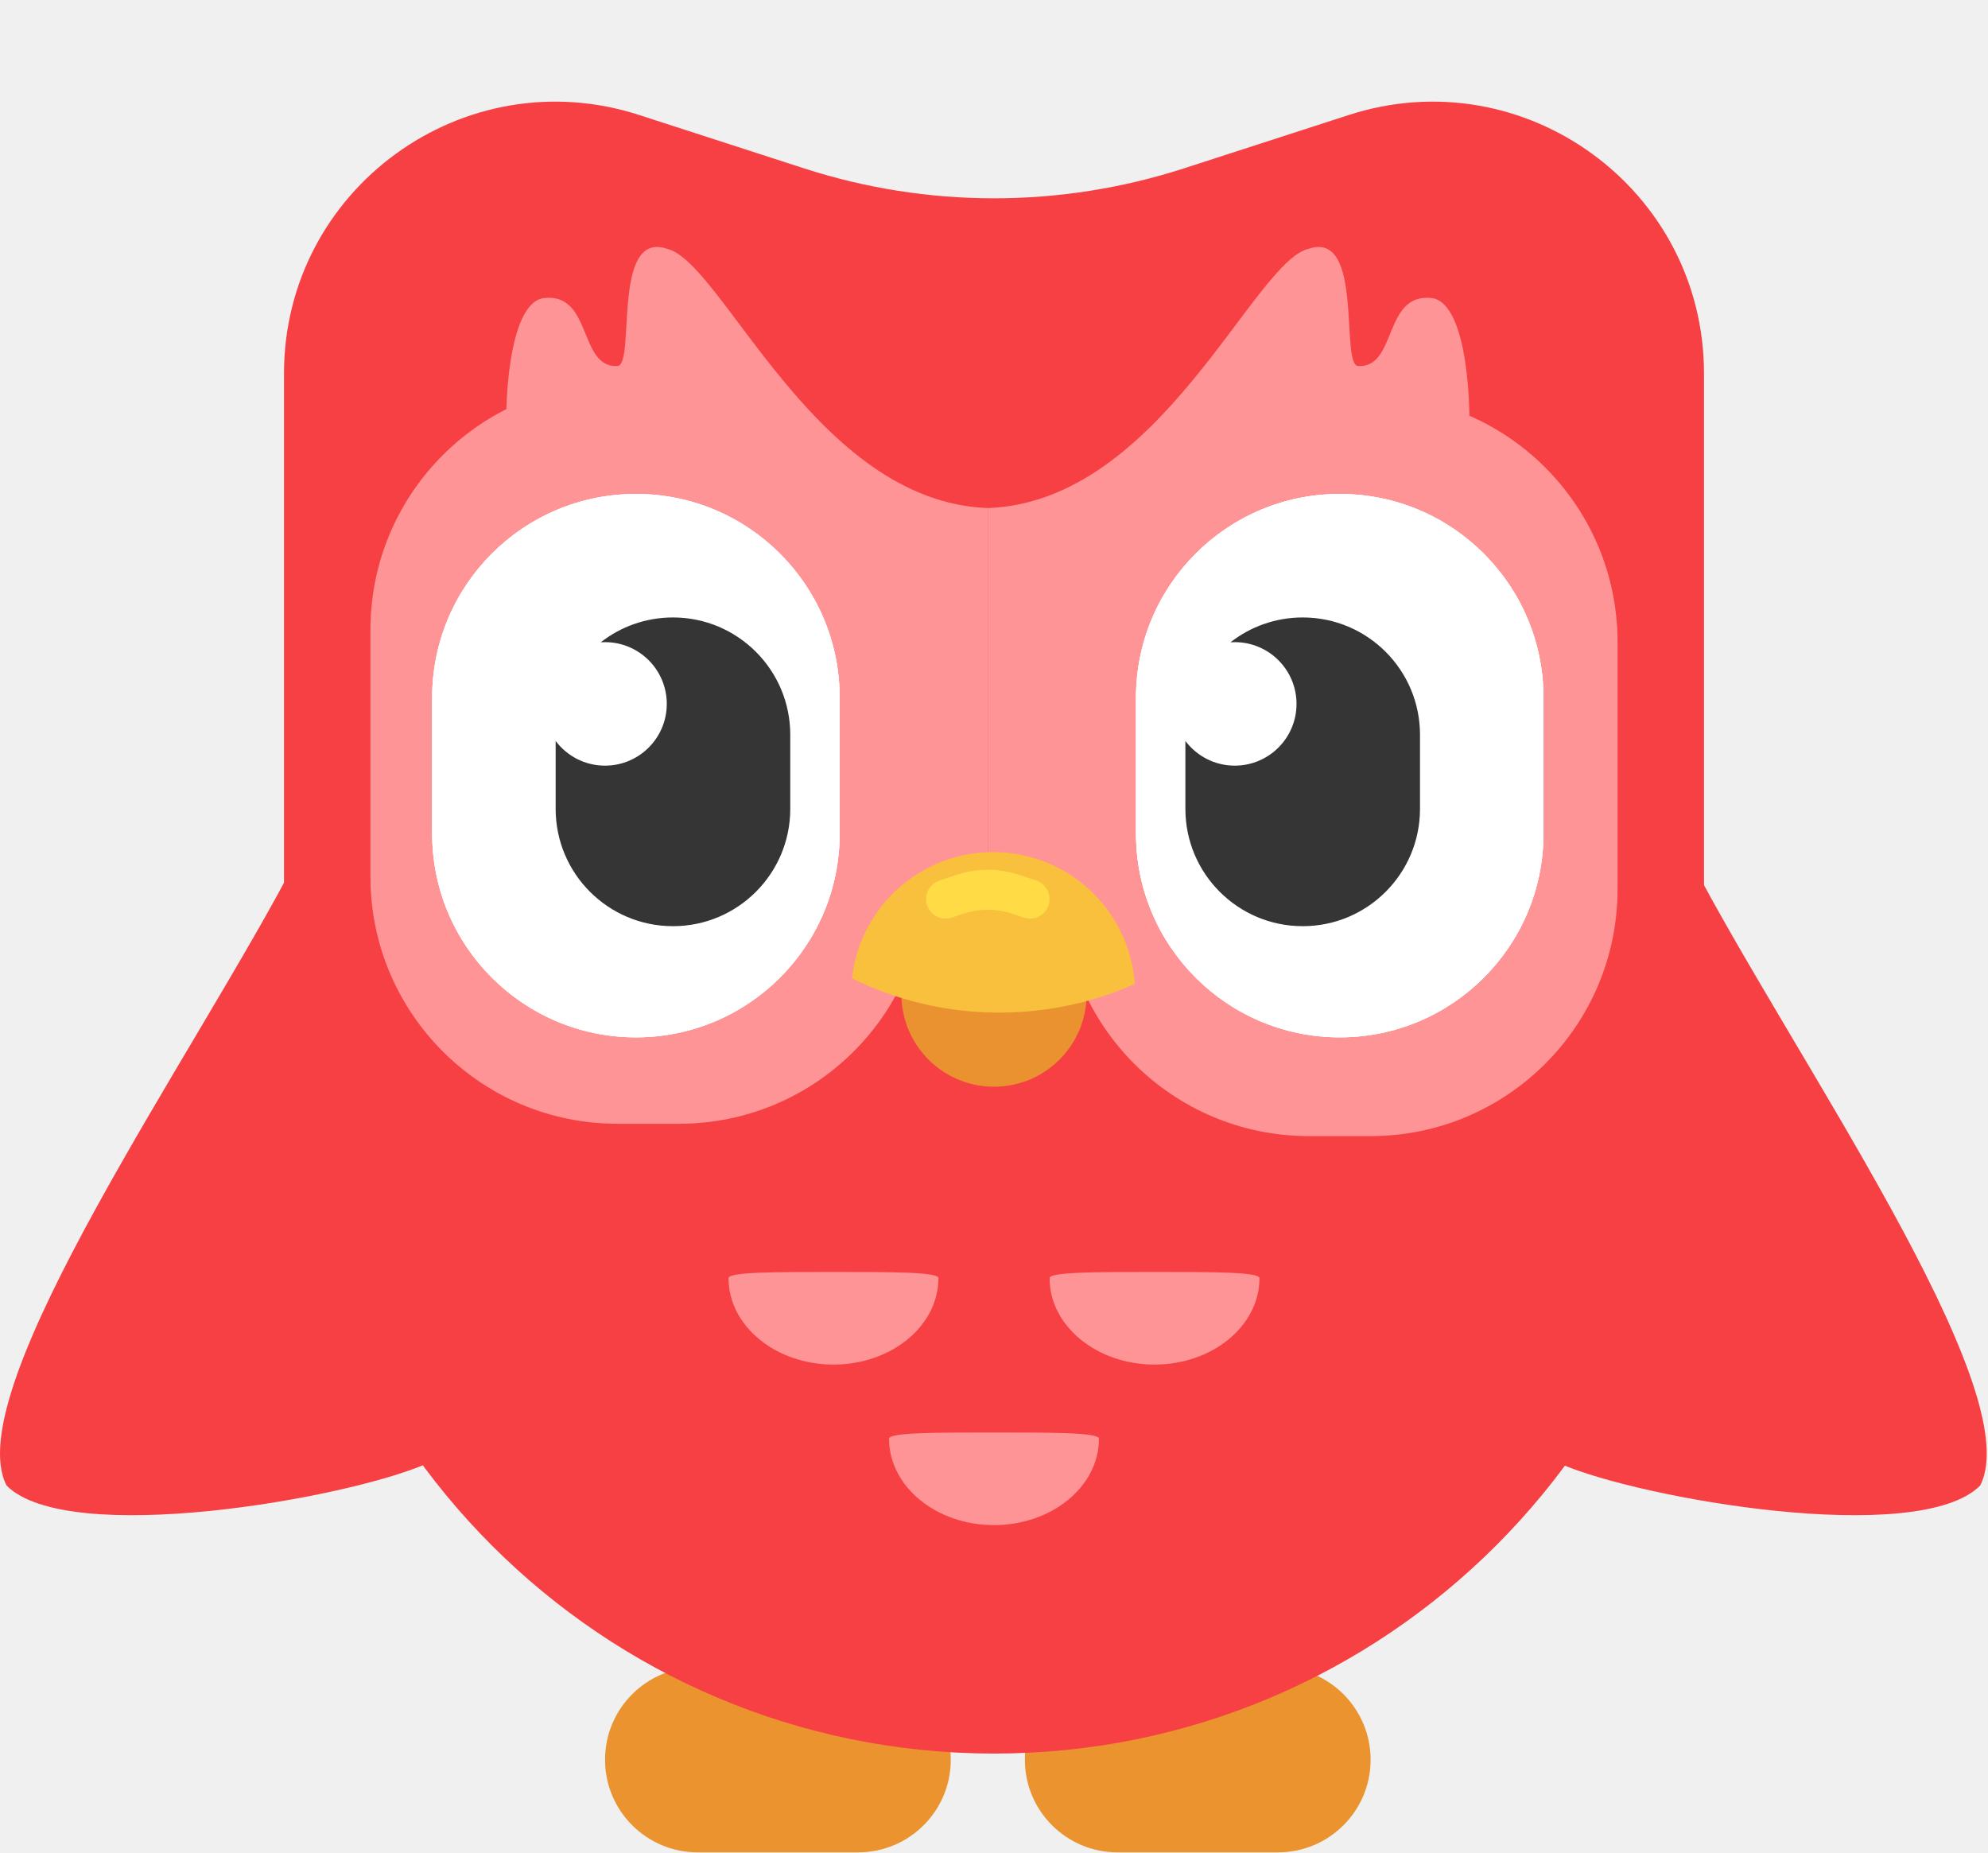
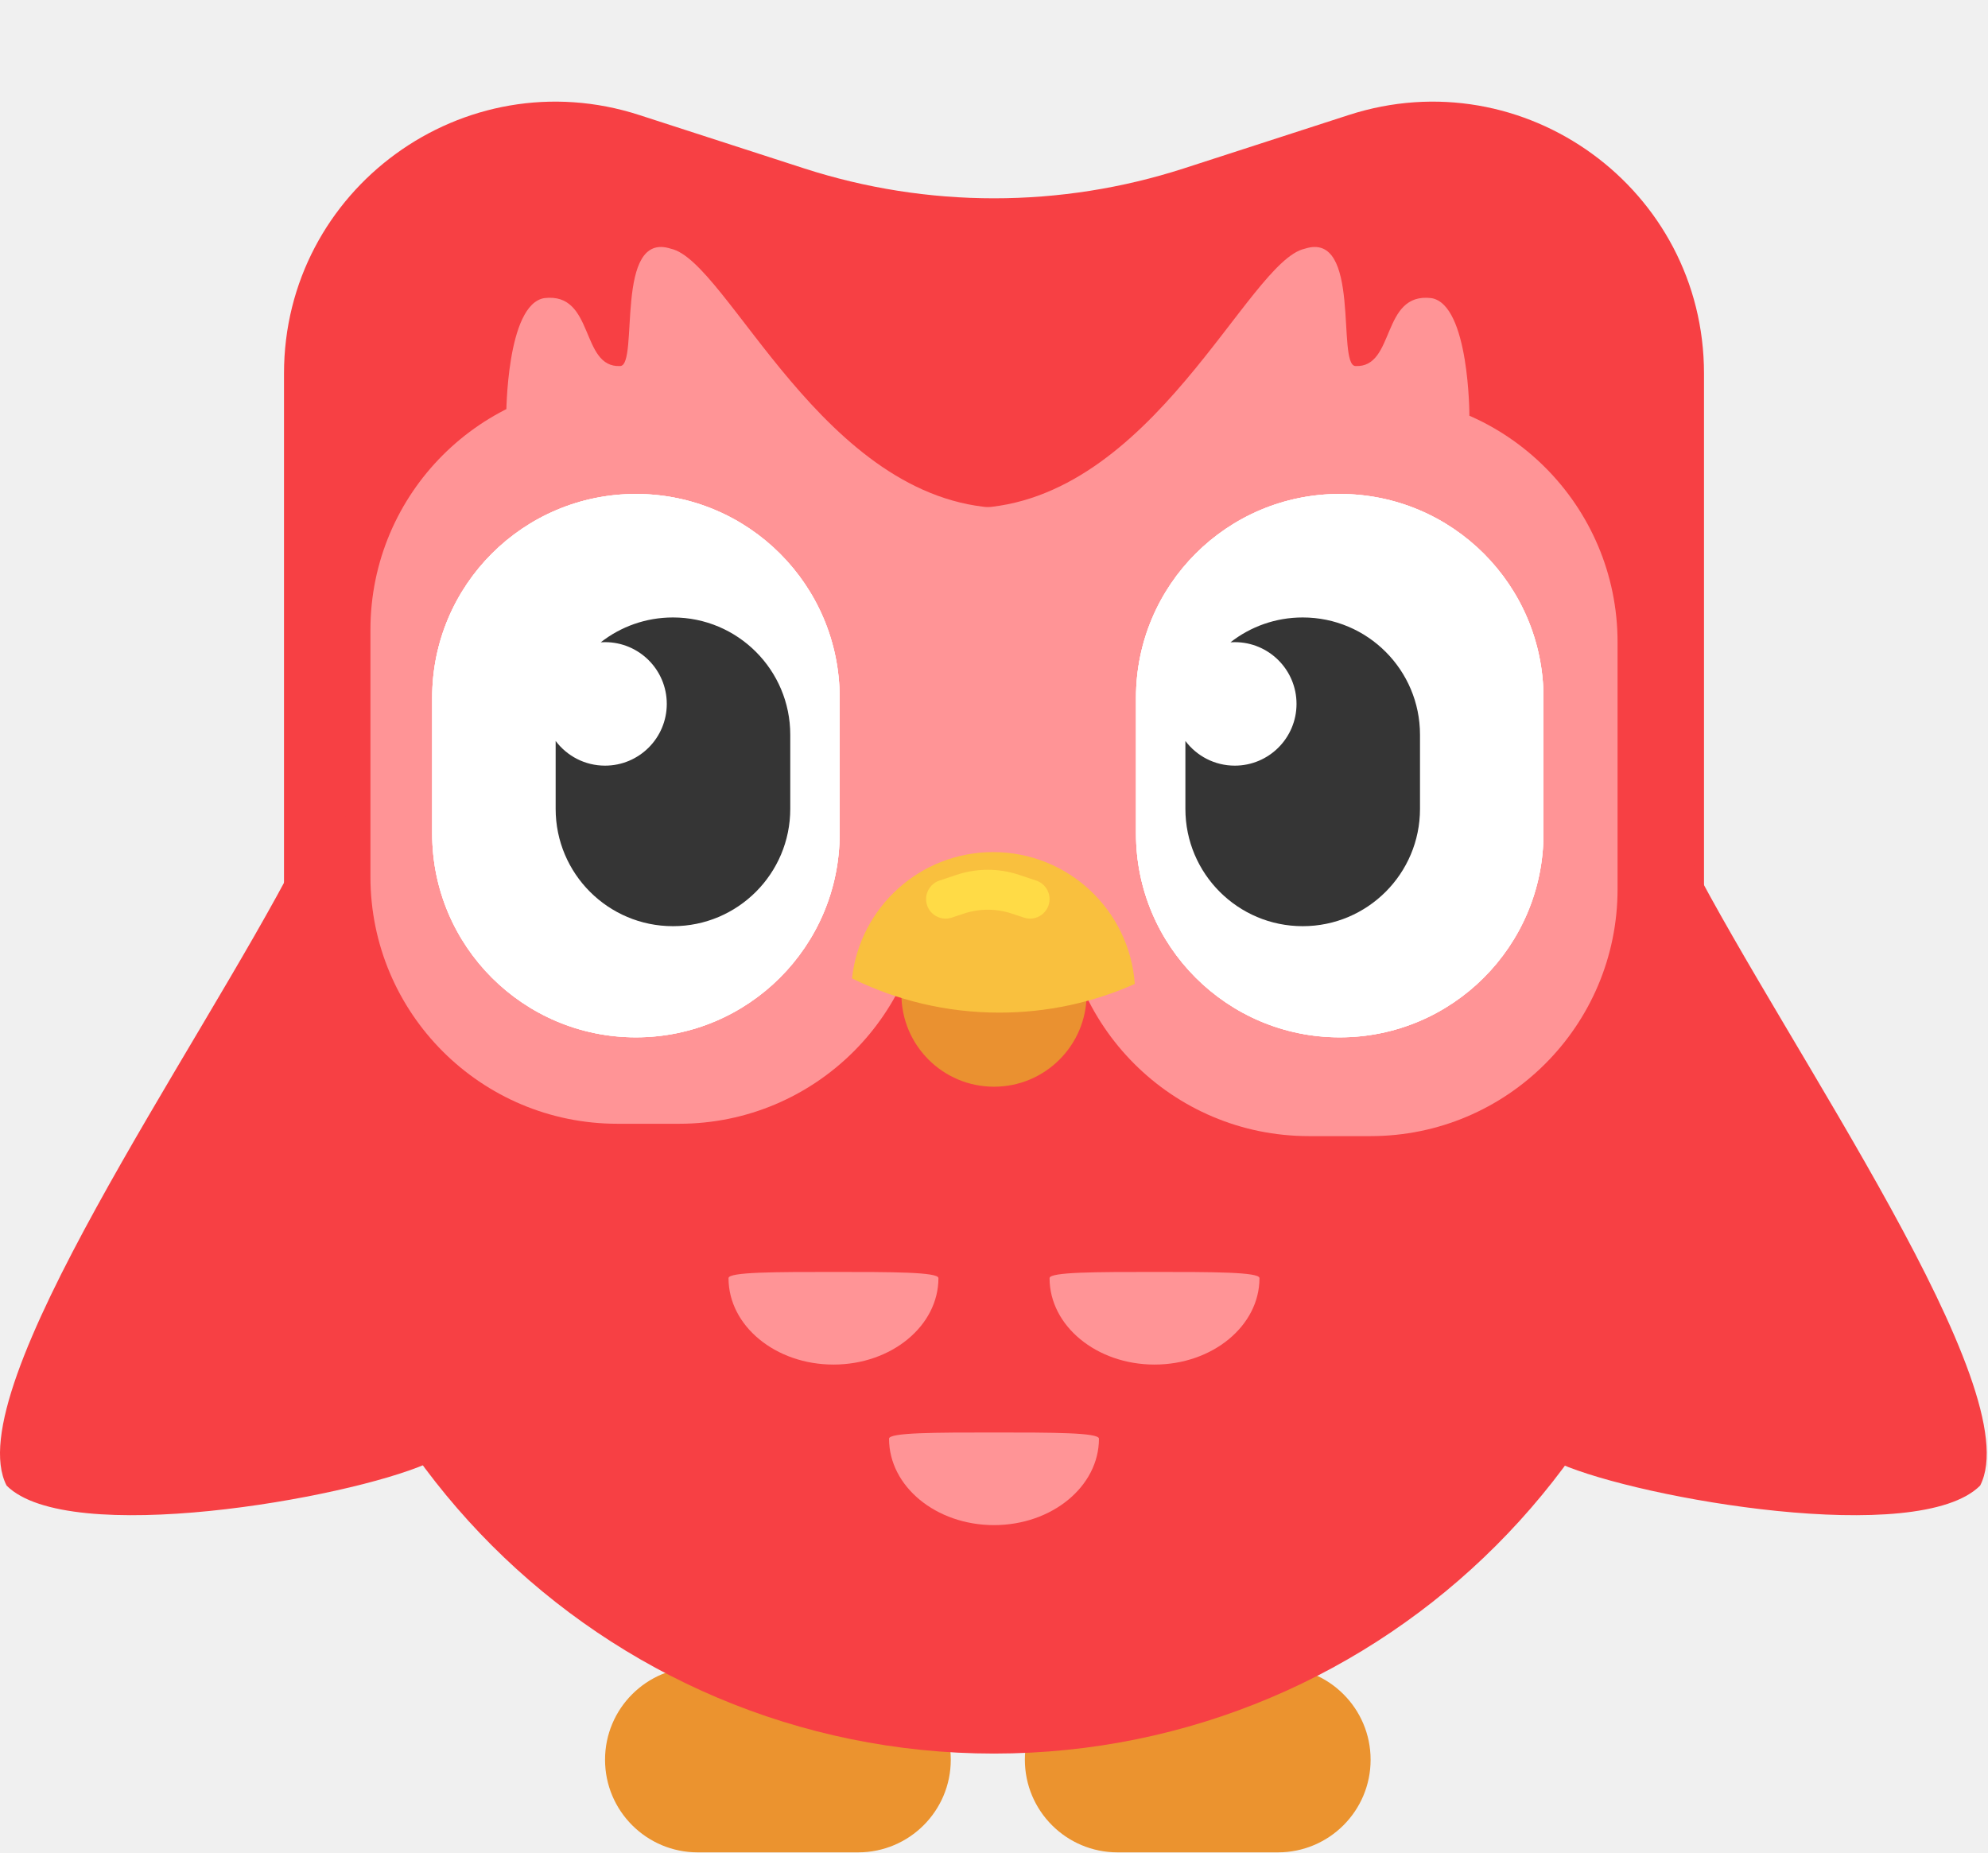
<svg xmlns="http://www.w3.org/2000/svg" width="161" height="150" viewBox="0 0 161 150" fill="none">
  <rect x="49" y="135" width="28" height="15" rx="7.5" fill="#EB932F" />
  <rect x="83" y="135" width="28" height="15" rx="7.5" fill="#EB932F" />
  <circle cx="80.5" cy="84.5" r="57.5" fill="#F74044" />
  <path d="M23 30.246C23 15.31 37.566 4.715 51.776 9.315L65.101 13.629C75.111 16.869 85.889 16.869 95.899 13.629L109.224 9.315C123.435 4.715 138 15.31 138 30.246V84H23V30.246Z" fill="#F74044" />
  <path d="M160.363 120.301C155.363 125.302 132.863 121.367 126.363 118.534C124.697 93.034 128.863 54.034 136.863 69.534C144.863 85.034 164.363 112.534 160.363 120.301Z" fill="#F74044" />
  <path d="M0.535 120.301C5.535 125.302 28.035 121.367 34.535 118.534C36.201 93.034 32.035 54.034 24.035 69.534C16.035 85.034 -3.466 112.534 0.535 120.301Z" fill="#F74044" />
-   <path d="M44 24.141C41 24.65 41 33.641 41 33.641L63 72.641L80 77.641V41.141C66 40.642 58.5 21.142 54 20.141C49.5 18.642 51.5 29.567 50 29.641C46.825 29.8 48 23.642 44 24.141Z" fill="#FF9496" />
-   <path d="M116 24.141C119 24.65 119 33.641 119 33.641L97 72.641L80 77.641V41.141C94 40.642 101.5 21.142 106 20.141C110.5 18.642 108.5 29.567 110 29.641C113.175 29.8 112 23.642 116 24.141Z" fill="#FF9496" />
+   <path d="M44.077 24.141C41 24.65 41 33.641 41 33.641L63.564 72.641L81 77.641V41.141C66.641 40.642 58.949 21.142 54.333 20.141C49.718 18.642 51.769 29.567 50.231 29.641C46.975 29.8 48.179 23.642 44.077 24.141Z" fill="#FF9496" />
+   <path d="M115.923 24.141C119 24.65 119 33.641 119 33.641L96.436 72.641L79 77.641V41.141C93.359 40.642 101.051 21.142 105.667 20.141C110.282 18.642 108.231 29.567 109.769 29.641C113.025 29.8 111.82 23.642 115.923 24.141Z" fill="#FF9496" />
  <rect x="30" y="31" width="45" height="60" rx="20" fill="#FF9496" />
  <rect x="86" y="32" width="45" height="60" rx="20" fill="#FF9496" />
  <rect x="35" y="40" width="33" height="44" rx="16.5" fill="white" />
  <rect x="35" y="40" width="33" height="44" rx="16.5" fill="white" />
  <rect x="35" y="40" width="33" height="44" rx="16.5" fill="white" />
  <rect x="92" y="40" width="33" height="44" rx="16.5" fill="white" />
  <rect x="92" y="40" width="33" height="44" rx="16.5" fill="white" />
  <rect x="92" y="40" width="33" height="44" rx="16.5" fill="white" />
  <path fill-rule="evenodd" clip-rule="evenodd" d="M48.653 52.012C48.768 52.004 48.883 52 49 52C51.761 52 54 54.239 54 57C54 59.761 51.761 62 49 62C47.364 62 45.912 61.215 45 60.001V65.5C45 70.747 49.253 75 54.5 75C59.747 75 64 70.747 64 65.5V59.5C64 54.253 59.747 50 54.5 50C52.295 50 50.265 50.751 48.653 52.012Z" fill="white" />
  <path fill-rule="evenodd" clip-rule="evenodd" d="M48.653 52.012C48.768 52.004 48.883 52 49 52C51.761 52 54 54.239 54 57C54 59.761 51.761 62 49 62C47.364 62 45.912 61.215 45 60.001V65.5C45 70.747 49.253 75 54.5 75C59.747 75 64 70.747 64 65.5V59.5C64 54.253 59.747 50 54.5 50C52.295 50 50.265 50.751 48.653 52.012Z" fill="white" />
  <path fill-rule="evenodd" clip-rule="evenodd" d="M48.653 52.012C48.768 52.004 48.883 52 49 52C51.761 52 54 54.239 54 57C54 59.761 51.761 62 49 62C47.364 62 45.912 61.215 45 60.001V65.5C45 70.747 49.253 75 54.5 75C59.747 75 64 70.747 64 65.5V59.5C64 54.253 59.747 50 54.5 50C52.295 50 50.265 50.751 48.653 52.012Z" fill="#353535" />
  <path fill-rule="evenodd" clip-rule="evenodd" d="M99.653 52.012C99.768 52.004 99.883 52 100 52C102.761 52 105 54.239 105 57C105 59.761 102.761 62 100 62C98.365 62 96.912 61.215 96 60.001V65.5C96 70.747 100.253 75 105.5 75C110.747 75 115 70.747 115 65.5V59.5C115 54.253 110.747 50 105.5 50C103.295 50 101.265 50.751 99.653 52.012Z" fill="white" />
  <path fill-rule="evenodd" clip-rule="evenodd" d="M99.653 52.012C99.768 52.004 99.883 52 100 52C102.761 52 105 54.239 105 57C105 59.761 102.761 62 100 62C98.365 62 96.912 61.215 96 60.001V65.5C96 70.747 100.253 75 105.5 75C110.747 75 115 70.747 115 65.5V59.5C115 54.253 110.747 50 105.5 50C103.295 50 101.265 50.751 99.653 52.012Z" fill="white" />
  <path fill-rule="evenodd" clip-rule="evenodd" d="M99.653 52.012C99.768 52.004 99.883 52 100 52C102.761 52 105 54.239 105 57C105 59.761 102.761 62 100 62C98.365 62 96.912 61.215 96 60.001V65.5C96 70.747 100.253 75 105.5 75C110.747 75 115 70.747 115 65.5V59.5C115 54.253 110.747 50 105.5 50C103.295 50 101.265 50.751 99.653 52.012Z" fill="#353535" />
  <circle cx="80.5" cy="80.5" r="7.5" fill="#EA9130" />
  <path fill-rule="evenodd" clip-rule="evenodd" d="M69 79.228C69.633 73.475 74.509 69 80.43 69C86.505 69 91.48 73.71 91.902 79.678C88.549 81.171 84.837 82 80.93 82C76.648 82 72.598 81.003 69 79.228Z" fill="#F9C03E" />
-   <path d="M75 72.806C75 72.126 75.436 71.522 76.081 71.306L77.47 70.843C79.112 70.296 80.888 70.296 82.53 70.843L83.919 71.306C84.565 71.522 85 72.126 85 72.806V72.806C85 73.885 83.943 74.648 82.919 74.306L81.953 73.984C80.685 73.562 79.315 73.562 78.048 73.984L77.081 74.306C76.057 74.648 75 73.885 75 72.806V72.806Z" fill="#FFDB46" />
+   <path d="M75 72.806C75 72.126 75.436 71.522 76.081 71.306L77.47 70.843C79.112 70.296 80.888 70.296 82.53 70.843L83.919 71.306C84.565 71.522 85 72.126 85 72.806C85 73.885 83.943 74.648 82.919 74.306L81.953 73.984C80.685 73.562 79.315 73.562 78.048 73.984L77.081 74.306C76.057 74.648 75 73.885 75 72.806Z" fill="#FFDB46" />
  <path d="M102 103.5C102 107.366 98.194 110.5 93.5 110.5C88.806 110.5 85 107.366 85 103.5C85 103 88.806 103 93.5 103C98.194 103 102 103 102 103.5Z" fill="#FF9496" />
  <path d="M76 103.5C76 107.366 72.194 110.5 67.5 110.5C62.806 110.5 59 107.366 59 103.5C59 103 62.806 103 67.5 103C72.194 103 76 103 76 103.5Z" fill="#FF9496" />
  <path d="M89 116.5C89 120.366 85.194 123.5 80.5 123.5C75.806 123.5 72 120.366 72 116.5C72 116 75.806 116 80.5 116C85.194 116 89 116 89 116.5Z" fill="#FF9496" />
</svg>
